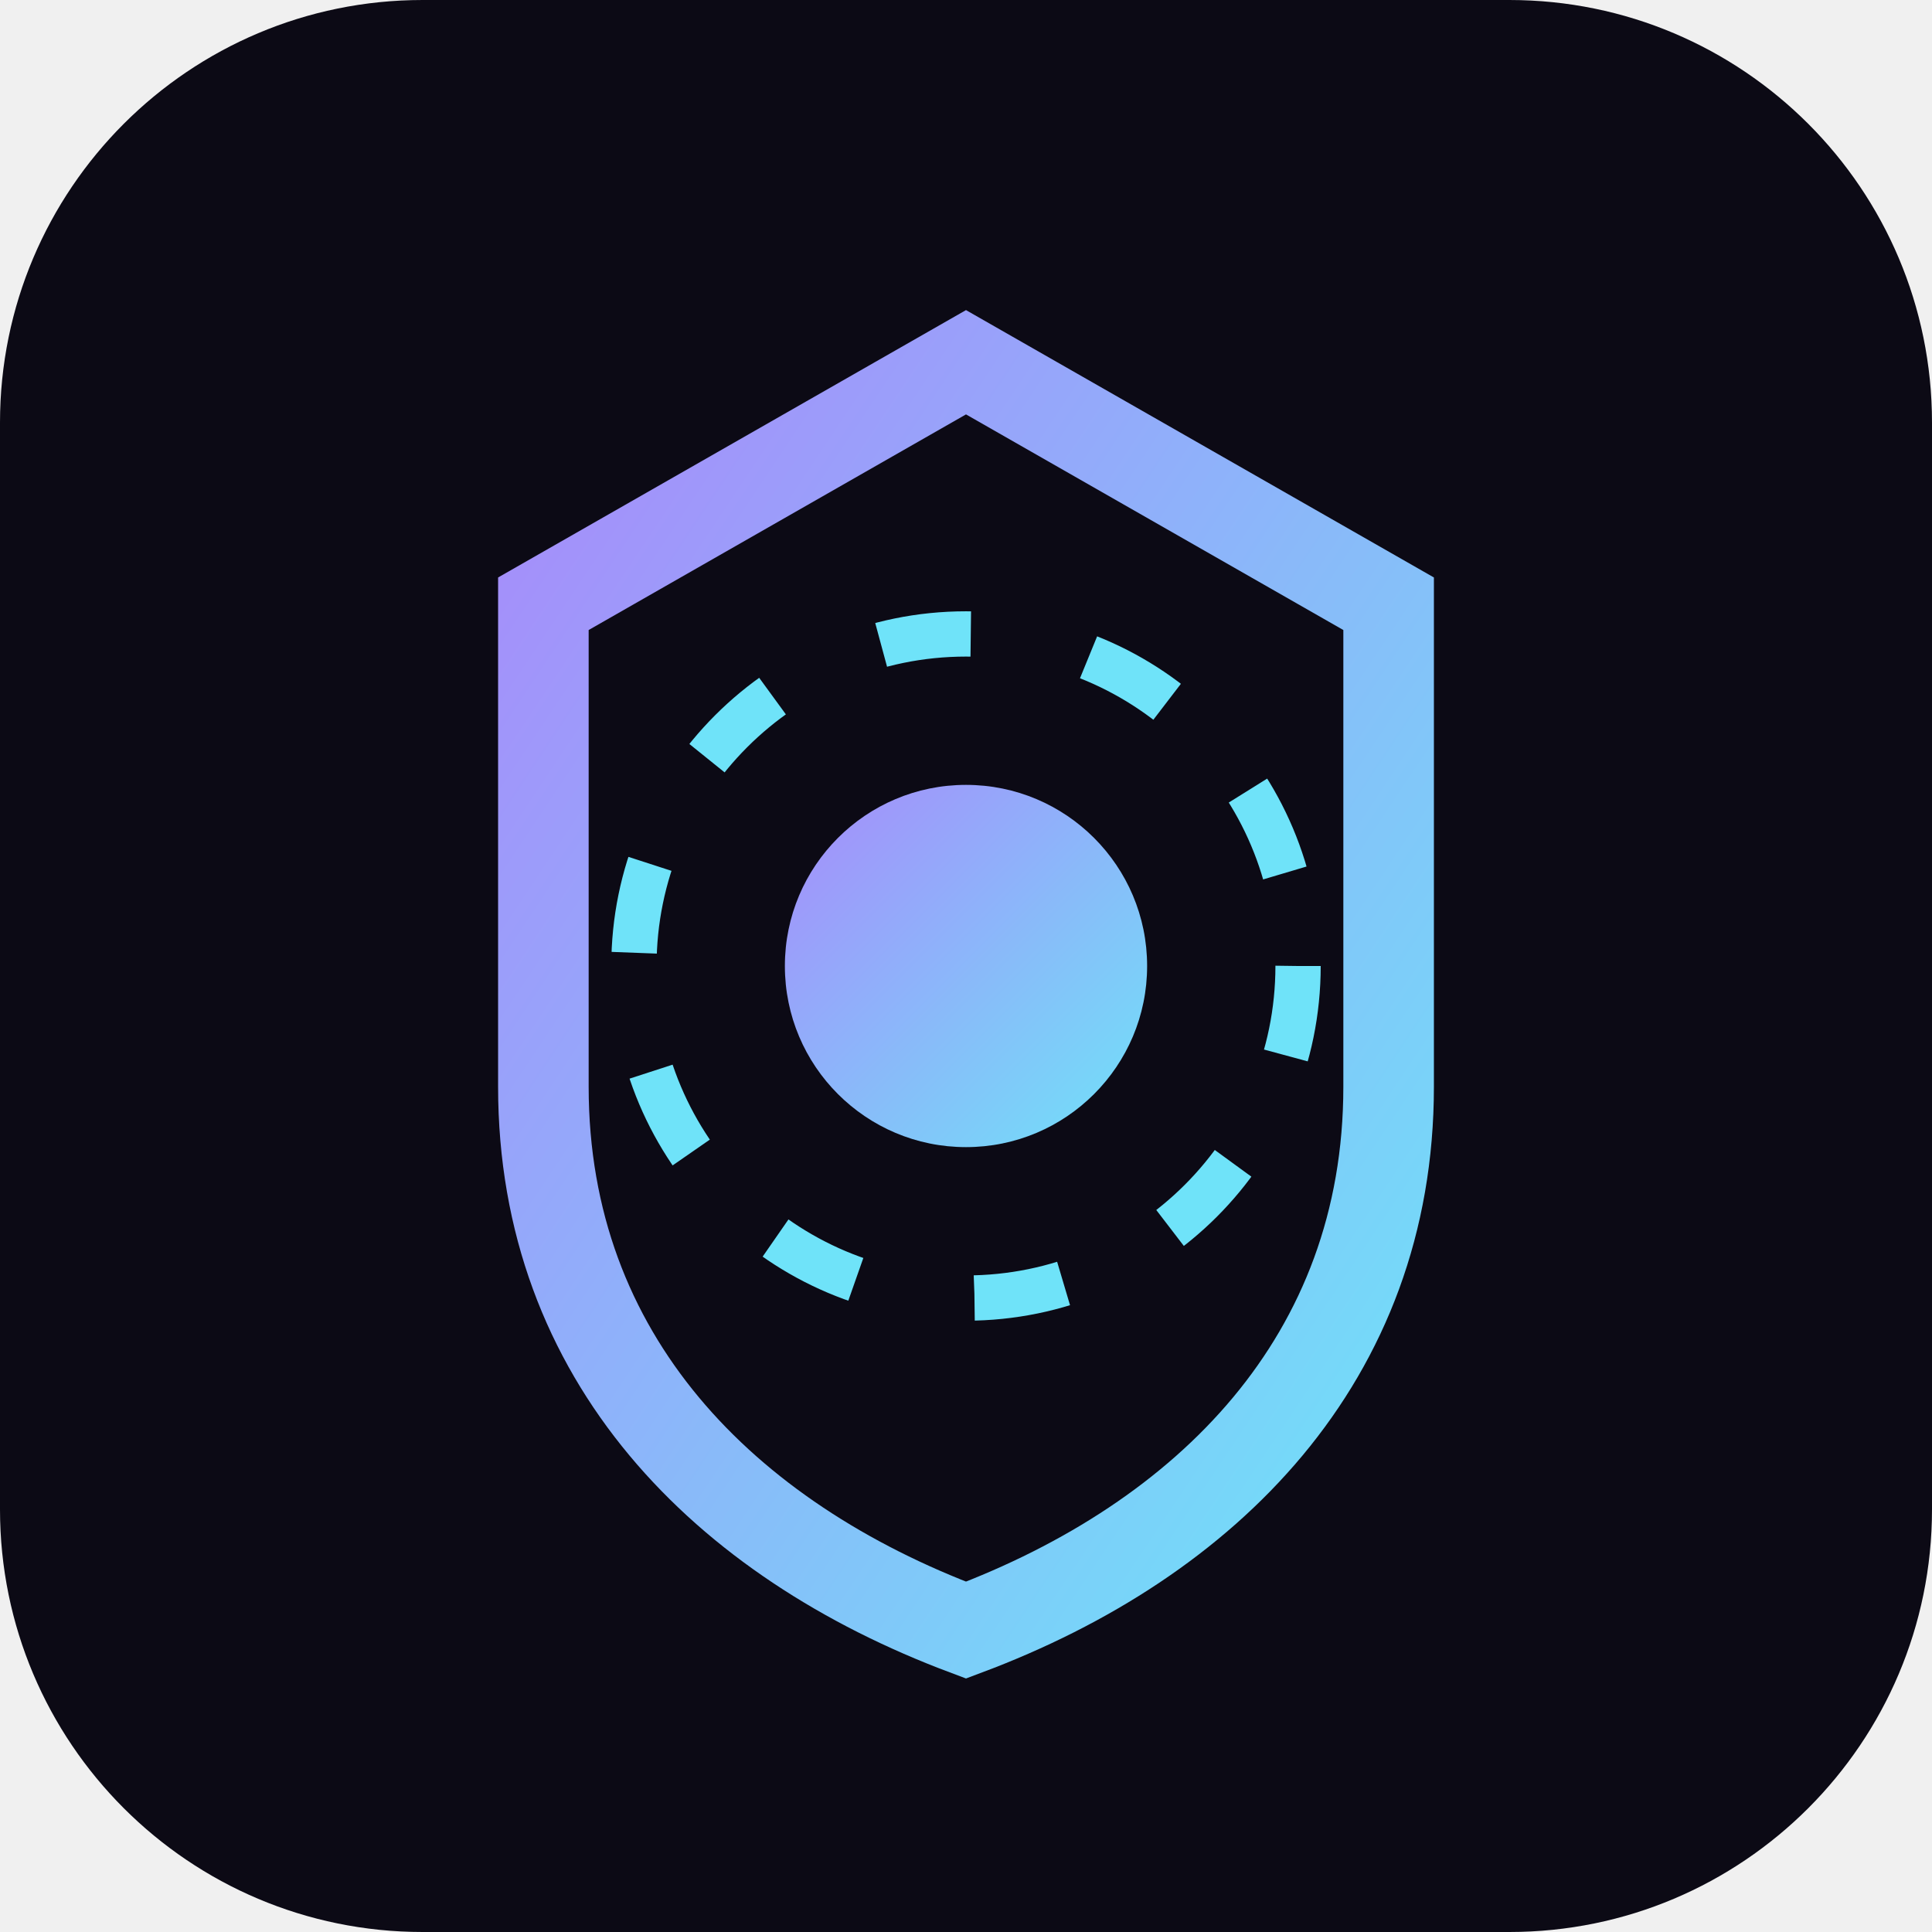
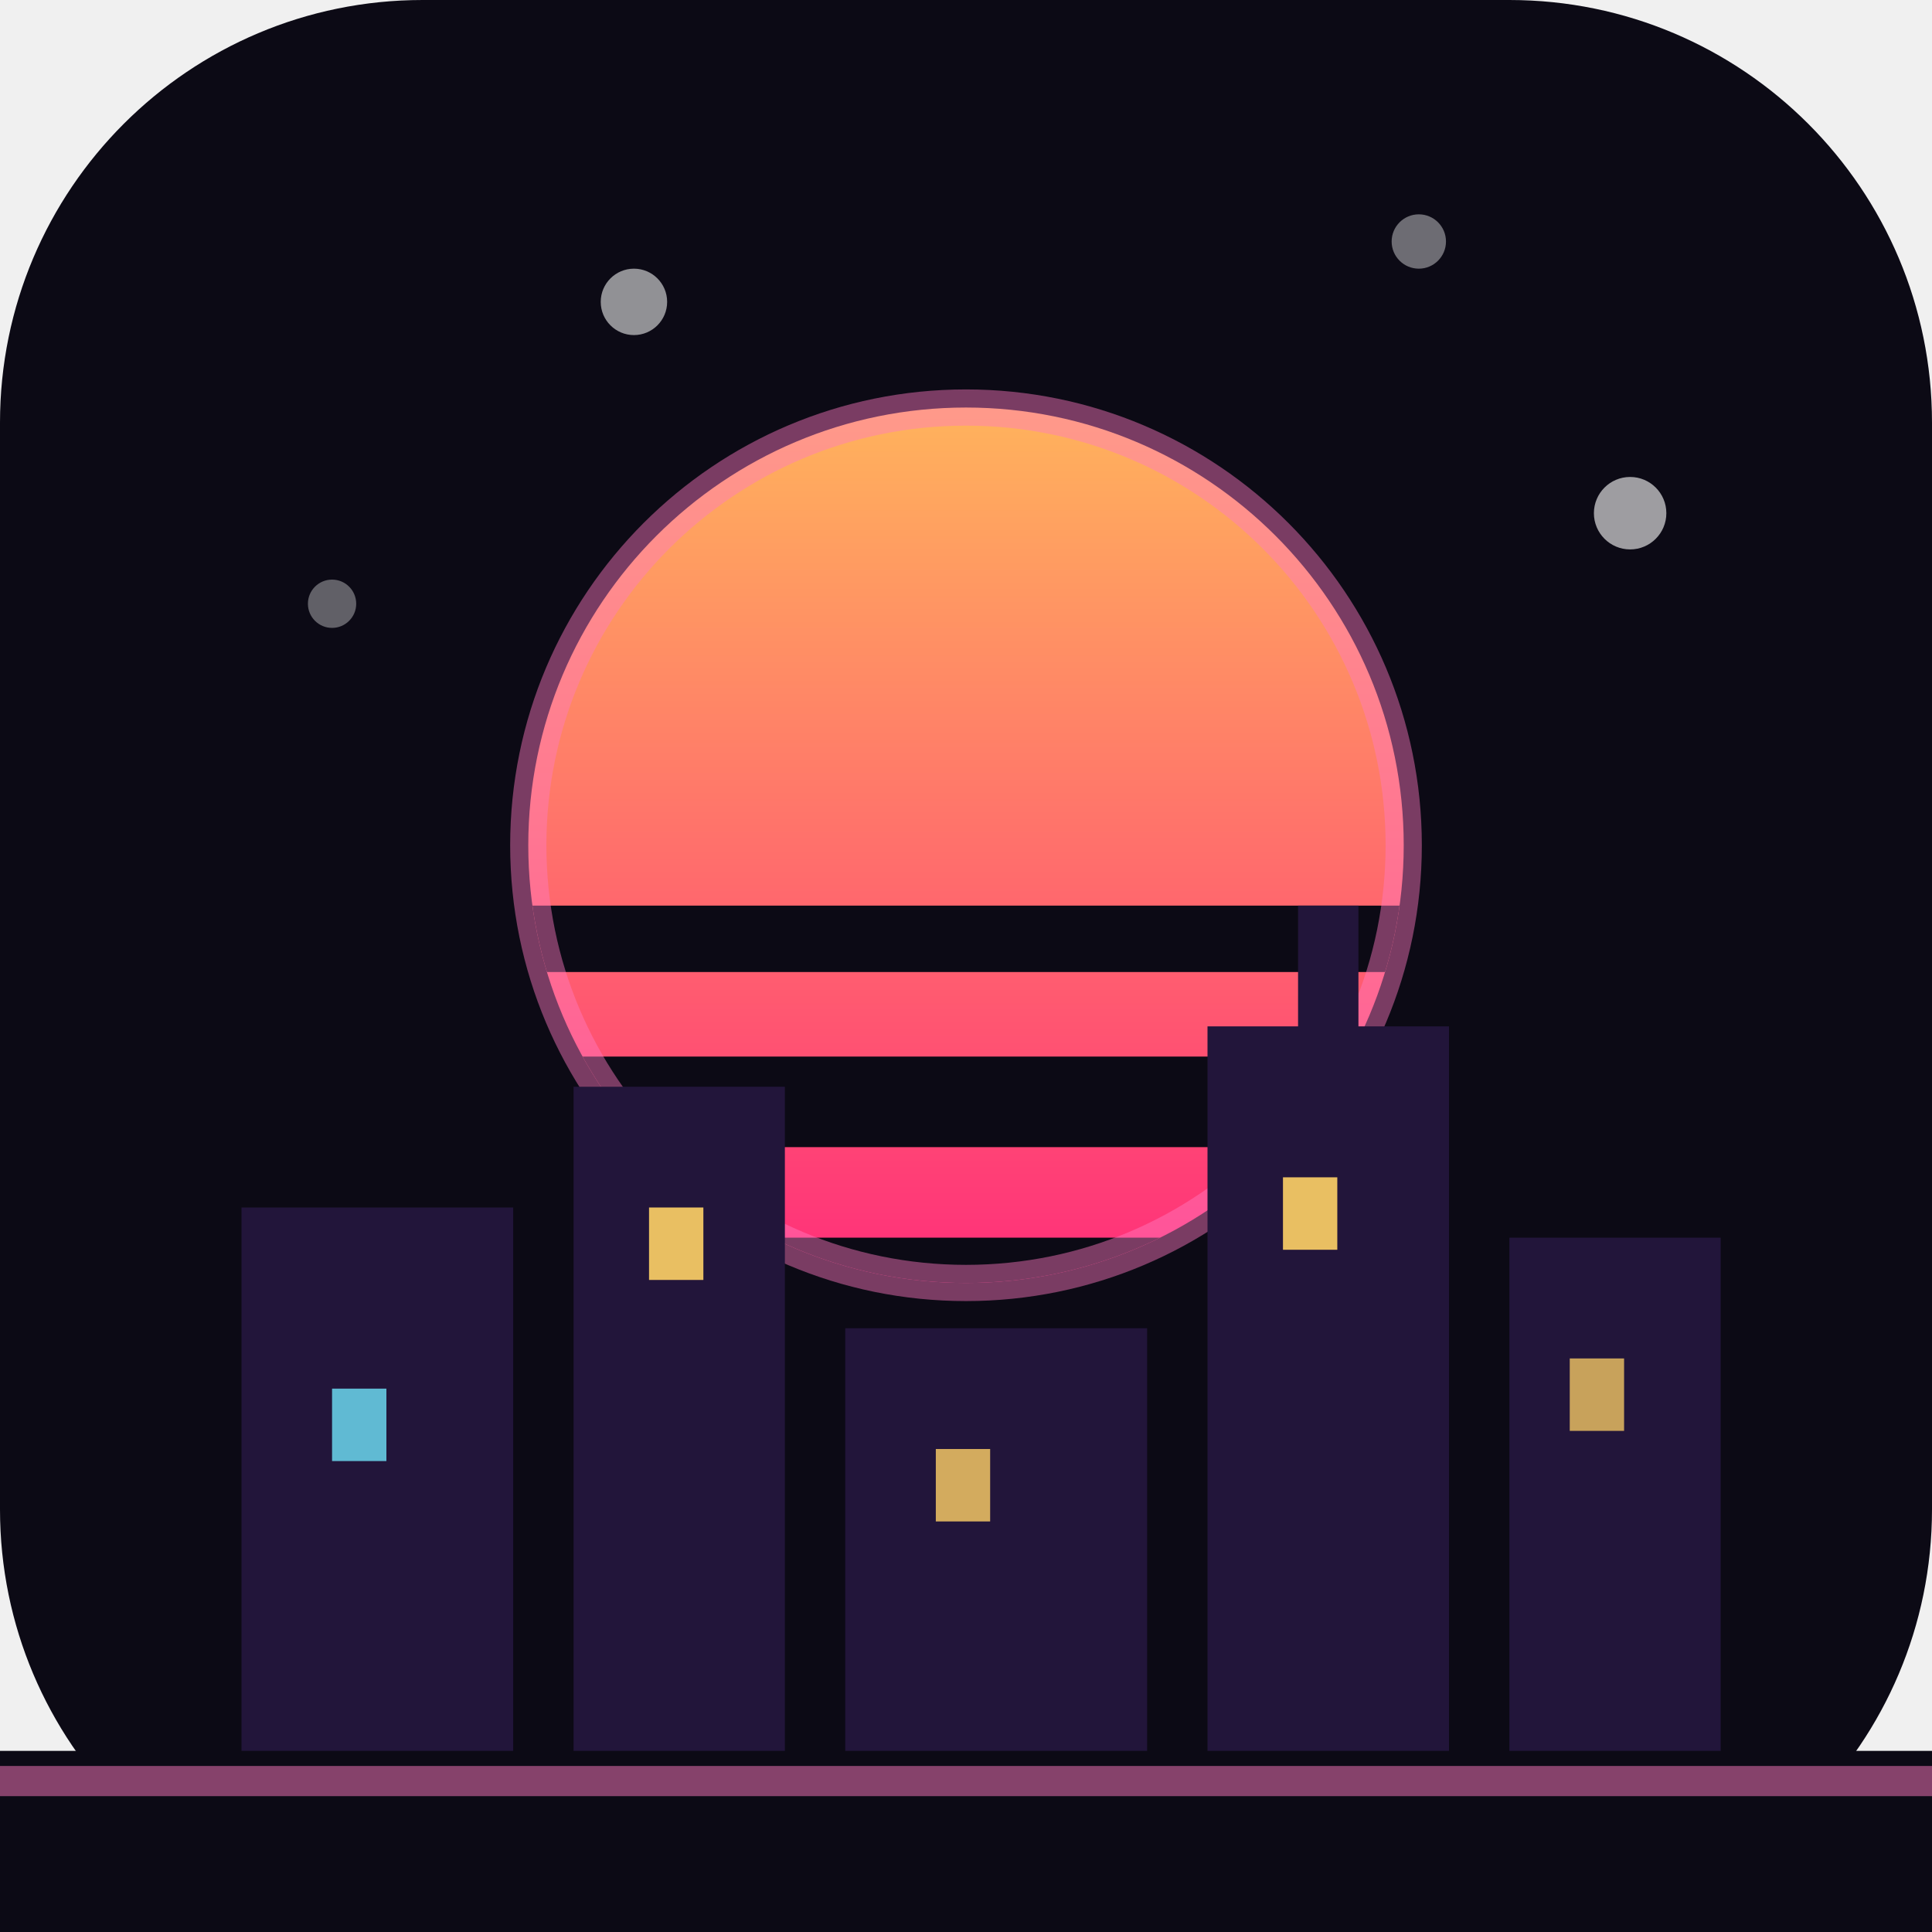
<svg xmlns="http://www.w3.org/2000/svg" viewBox="0 0 64 64">
  <defs>
-     <linearGradient id="g" x1="0" y1="0" x2="1" y2="1">
-       <stop offset="0" stop-color="#A78BFA" />
-       <stop offset="1" stop-color="#6FE3F9" />
+     <linearGradient id="sun" x1="0" y1="0" x2="0" y2="1">
+       <stop offset="0" stop-color="#FFB35C" />
+       <stop offset="1" stop-color="#FF2E7A" />
    </linearGradient>
+     <clipPath id="disc">
+       <circle cx="32" cy="28" r="14.5" />
+     </clipPath>
  </defs>
  <rect width="64" height="64" rx="14" fill="#0C0A15" />
-   <path d="M32 12 L46 20 V36 C46 45 40 51 32 54 C24 51 18 45 18 36 V20 Z" fill="none" stroke="url(#g)" stroke-width="3" />
-   <circle cx="32" cy="32" r="6" fill="url(#g)" />
-   <circle cx="32" cy="32" r="11" fill="none" stroke="#6FE3F9" stroke-width="1.5" stroke-dasharray="3 4" />
+   <circle cx="21" cy="10" r="1.1" fill="#fff" opacity="0.55" />
+   <circle cx="47" cy="8" r="0.9" fill="#fff" opacity="0.4" />
+   <circle cx="54" cy="17" r="1.2" fill="#fff" opacity="0.6" />
+   <circle cx="11" cy="20" r="0.8" fill="#fff" opacity="0.35" />
+   <circle cx="32" cy="28" r="14.5" fill="url(#sun)" />
+   <g clip-path="url(#disc)" fill="#0C0A15">
+     <rect x="14" y="30" width="36" height="2.2" />
+     <rect x="14" y="35" width="36" height="3" />
+     <rect x="14" y="41" width="36" height="4" />
+   </g>
+   <circle cx="32" cy="28" r="14.5" fill="none" stroke="#FF7AC2" stroke-width="1.2" opacity="0.45" />
+   <g fill="#22153A">
+     <rect x="8" y="40" width="9" height="24" />
+     <rect x="19" y="36" width="7" height="28" />
+     <rect x="28" y="44" width="10" height="20" />
+     <rect x="40" y="34" width="8" height="30" />
+     <rect x="50" y="41" width="7" height="23" />
+     <rect x="43" y="30" width="2" height="5" />
+   </g>
+   <rect x="21.5" y="40" width="1.8" height="2.4" fill="#FFD166" opacity="0.9" />
+   <rect x="42.5" y="39" width="1.8" height="2.4" fill="#FFD166" opacity="0.9" />
+   <rect x="31" y="48" width="1.8" height="2.4" fill="#FFD166" opacity="0.8" />
+   <rect x="11" y="46" width="1.8" height="2.4" fill="#6FE3F9" opacity="0.8" />
+   <rect x="52" y="45" width="1.8" height="2.4" fill="#FFD166" opacity="0.75" />
+   <rect x="0" y="58" width="64" height="6" fill="#0C0A15" />
+   <rect x="0" y="58.5" width="64" height="1" fill="#FF7AC2" opacity="0.5" />
</svg>
